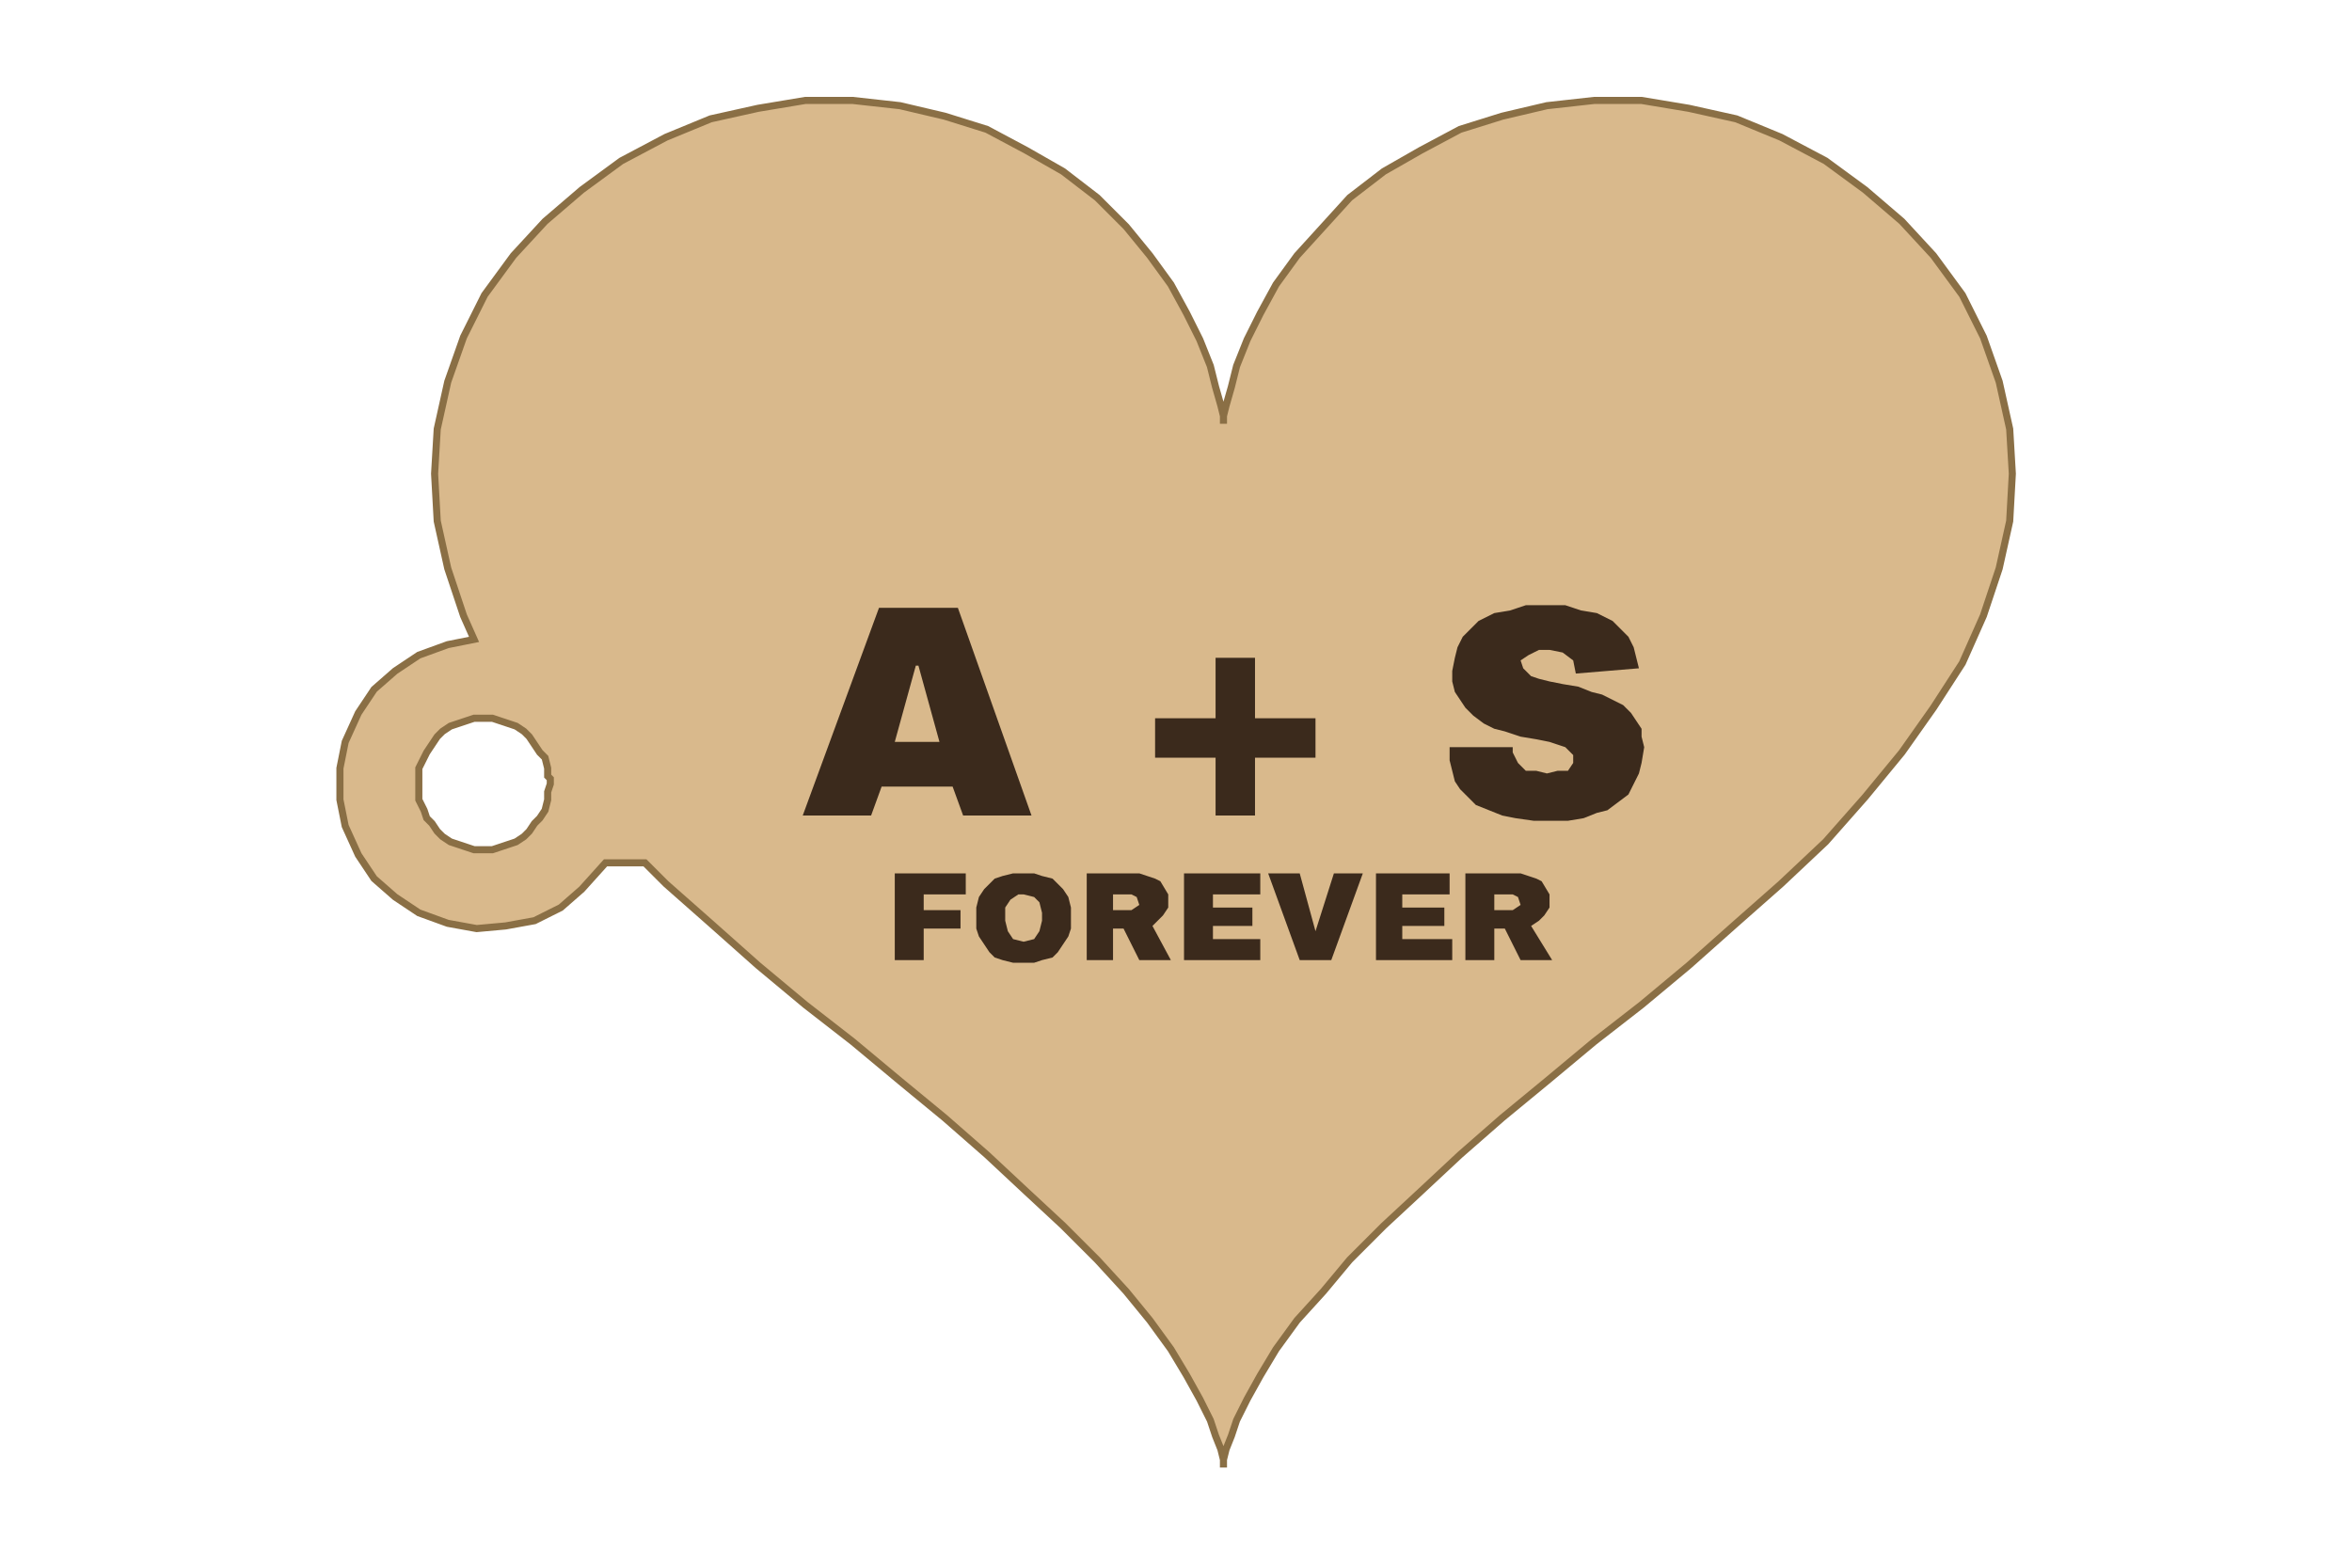
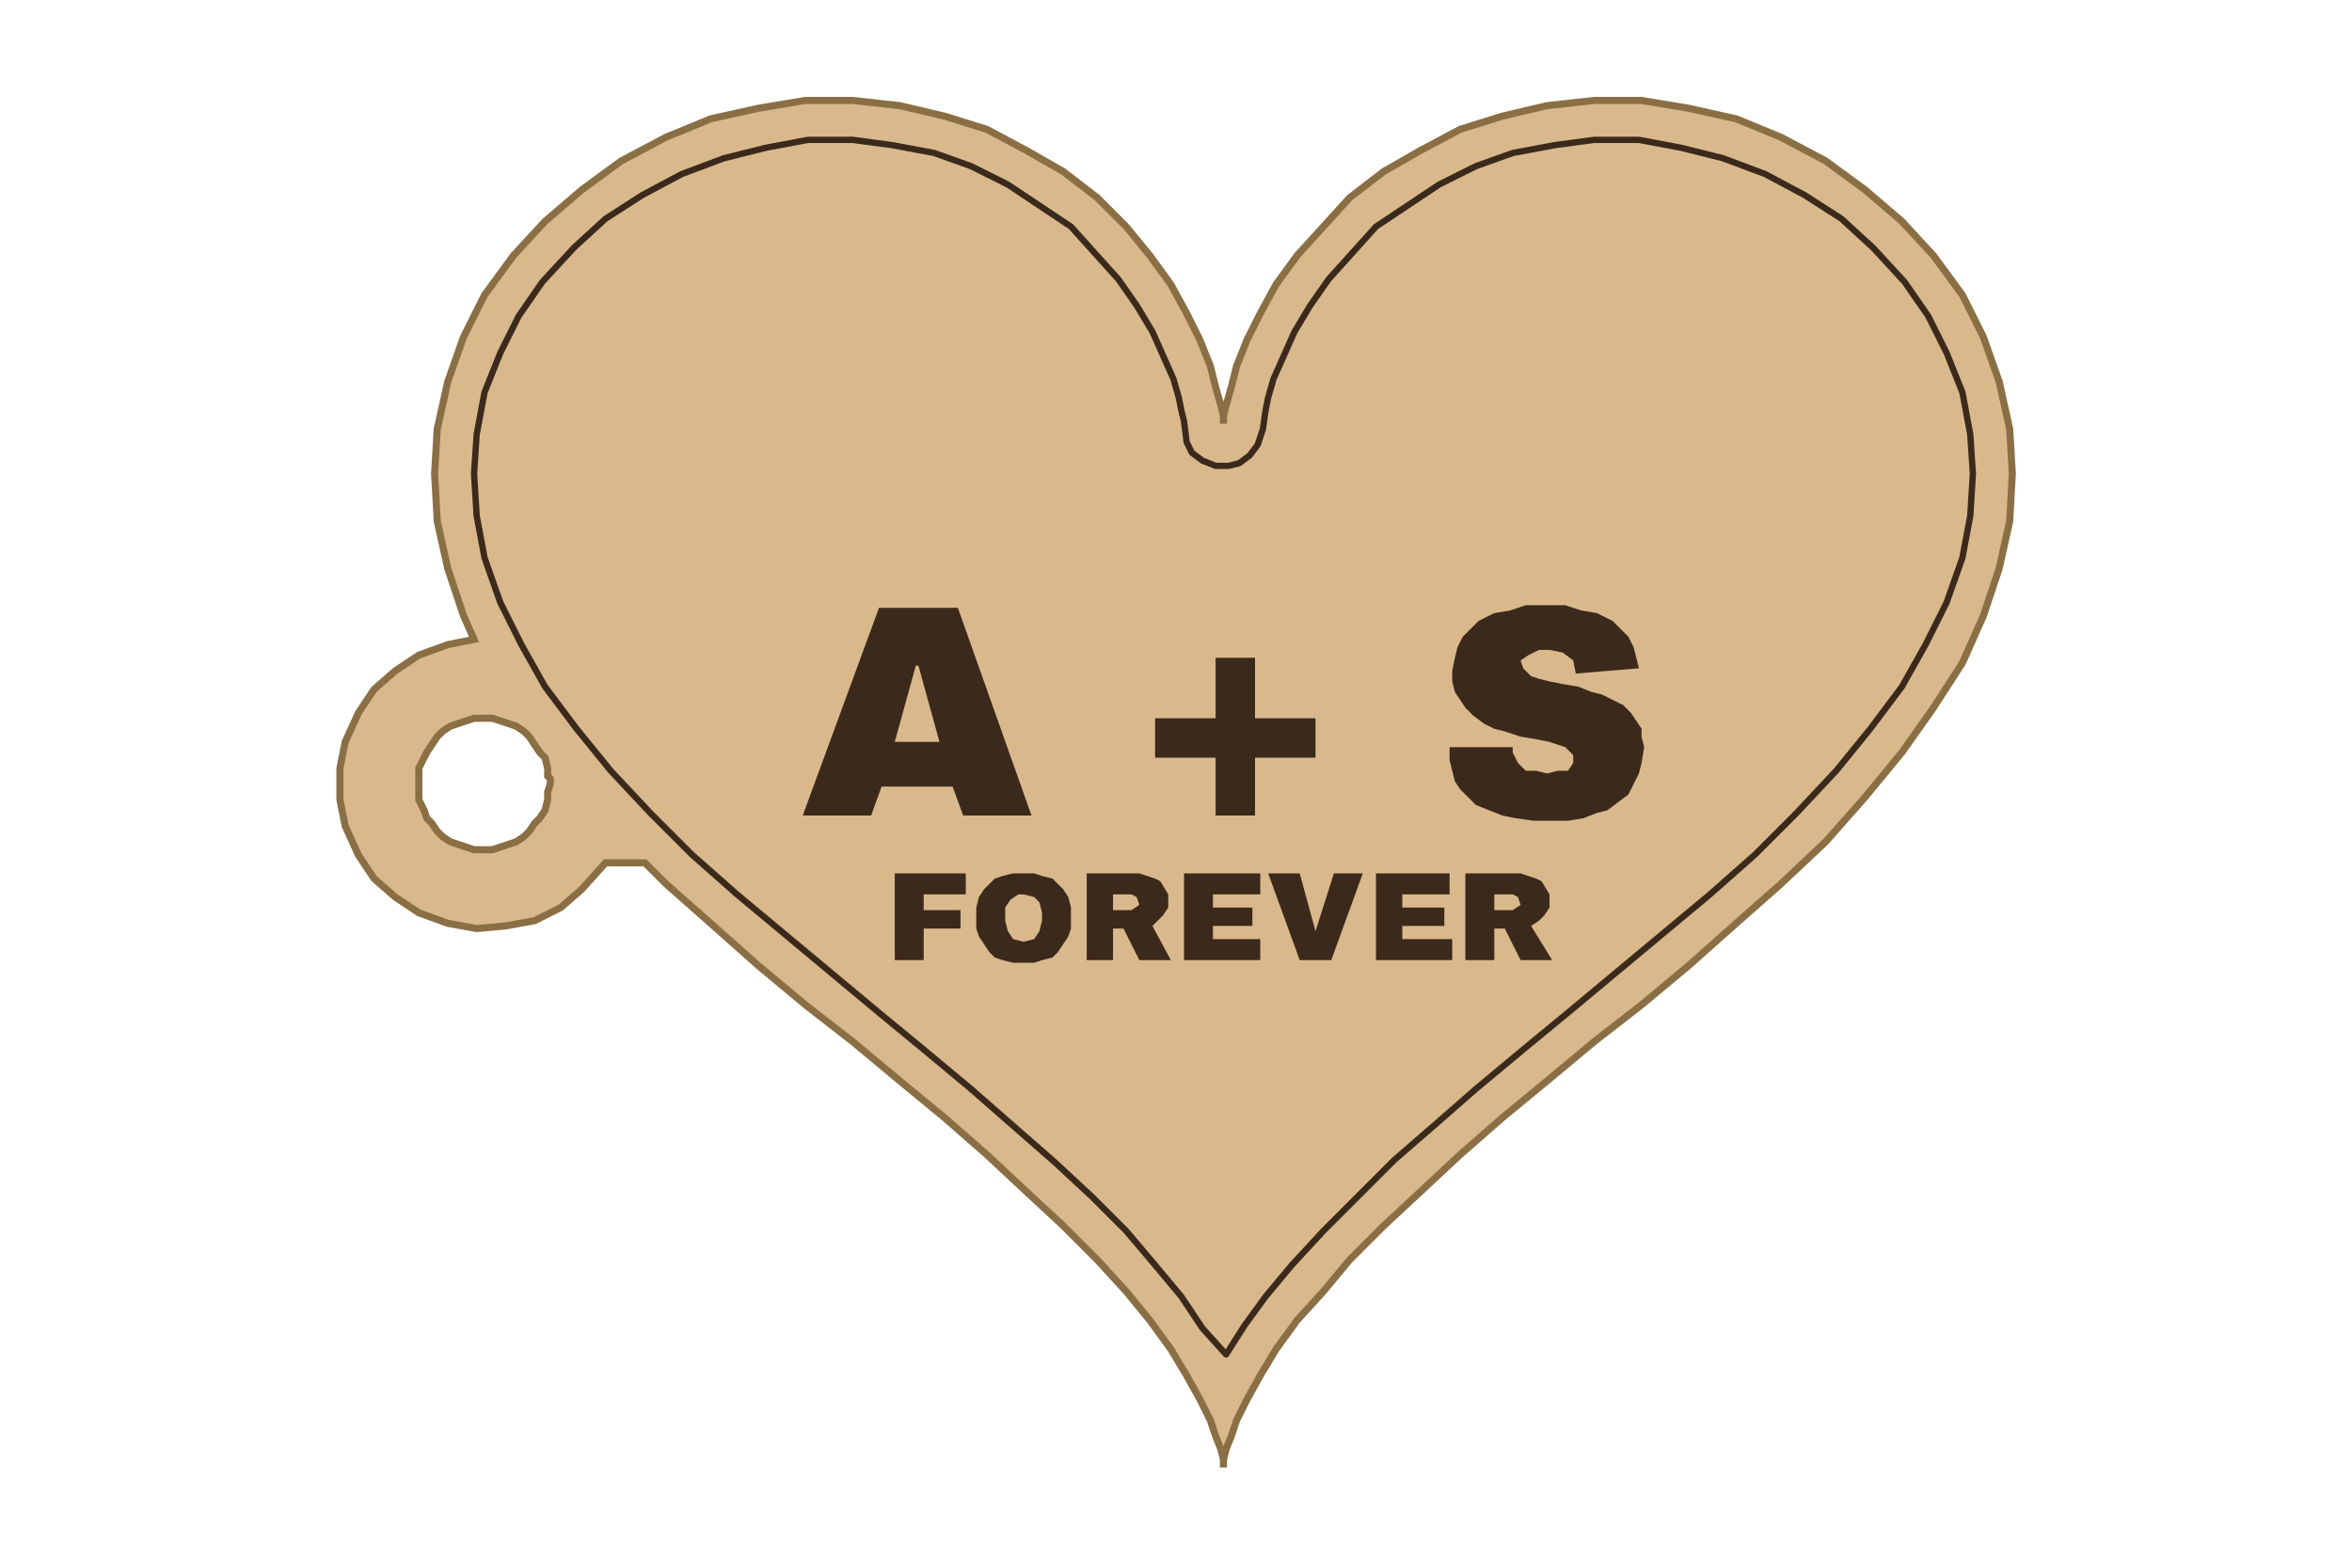
<svg xmlns="http://www.w3.org/2000/svg" width="300" height="200" viewBox="-7.43 -3.82 71.25 59.63">
  <path fill="#D9B98C" fill-rule="evenodd" stroke="#8A6F45" stroke-width=".27" d="m45.9 0 1.8.3 1.8.4 1.7.7 1.7.9 1.5 1.1 1.4 1.2L57 5.9l1.1 1.5.8 1.6.6 1.7.4 1.8.1 1.7-.1 1.8-.4 1.8-.6 1.8-.8 1.8-1.1 1.7-1.2 1.7-1.4 1.7-1.5 1.7-1.7 1.6-1.7 1.5-1.8 1.6-1.8 1.5-1.8 1.4-1.8 1.5-1.7 1.4-1.6 1.4-1.5 1.4-1.4 1.3-1.3 1.3-1 1.2-1 1.1-.8 1.1-.6 1-.5.9-.4.8-.2.6-.2.5-.1.4v.3-.3l-.1-.4-.2-.5-.2-.6-.4-.8-.5-.9-.6-1-.8-1.1-.9-1.1-1.1-1.2-1.3-1.3-1.4-1.3-1.5-1.4-1.6-1.4-1.7-1.4-1.8-1.5-1.8-1.4-1.8-1.5-1.8-1.6-1.7-1.5L8 29H6.5l-.9 1-.8.7-1 .5-1.1.2-1.1.1-1.1-.2-1.1-.4-.9-.6-.8-.7-.6-.9-.5-1.1-.2-1v-1.2l.2-1 .5-1.1.6-.9.8-.7.9-.6 1.1-.4 1-.2-.4-.9-.6-1.8L.1 16 0 14.2l.1-1.7.4-1.8.6-1.7.8-1.6L3 5.9l1.2-1.3 1.4-1.2 1.5-1.1 1.7-.9 1.7-.7 1.8-.4 1.8-.3h1.8l1.8.2 1.7.4 1.6.5 1.5.8 1.4.8 1.3 1 1.1 1.1.9 1.1L28 7l.6 1.1.5 1 .4 1 .2.8.2.7.1.4v.3-.3l.1-.4.2-.7.2-.8.4-1 .5-1L32 7l.8-1.1 1-1.1 1-1.1 1.3-1 1.4-.8 1.5-.8 1.6-.5 1.7-.4 1.8-.2ZM4.4 26l-.1.3v.3l-.1.4-.2.3-.2.2-.2.3-.2.2-.3.2-.3.1-.3.1-.3.1h-.7l-.3-.1-.3-.1-.3-.1-.3-.2-.2-.2-.2-.3-.2-.2-.1-.3-.2-.4v-1.2l.2-.4.1-.2.2-.3.2-.3.2-.2.3-.2.3-.1.3-.1.3-.1h.7l.3.1.3.1.3.1.3.2.2.2.2.3.2.3.2.2.1.4v.3l.1.1Z" />
  <path fill="#3B2A1C" fill-rule="evenodd" d="m43 19.2.6.2.6.1.6.3.3.3.3.3.2.4.1.4.1.4-2.4.2-.1-.5-.4-.3-.5-.1H42l-.4.2-.3.2.1.3.3.3.3.1.4.1.5.1.6.1.5.2.4.1.4.2.4.2.3.3.2.3.2.3v.3l.1.4-.1.6-.1.4-.2.4-.2.4-.4.3-.4.3-.4.1-.5.2-.6.1h-1.3l-.7-.1-.5-.1-.5-.2-.5-.2-.3-.3-.3-.3-.2-.3-.1-.4-.1-.4v-.5H41v.2l.2.4.3.3h.4l.4.1.4-.1h.4l.2-.3v-.3l-.3-.3-.3-.1-.3-.1-.5-.1-.6-.1-.6-.2-.4-.1-.4-.2-.4-.3-.3-.3-.2-.3-.2-.3-.1-.4v-.4l.1-.5.1-.4.2-.4.3-.3.3-.3.6-.3.6-.1.6-.2h.8Zm-11.8 4.3h2.3V25h-2.3v2.2h-1.5V25h-2.3v-1.5h2.3v-2.3h1.5Zm-8.5 3.7h-2.6l-.4-1.1H17l-.4 1.1H14l2.9-7.9h3Zm-4.4-5.7-.8 2.9h1.7l-.8-2.9Zm4.5 7.9.3.1.4.1.2.2.2.2.2.3.1.4v.8l-.1.3-.2.3-.2.3-.2.2-.4.1-.3.1H22l-.4-.1-.3-.1-.2-.2-.2-.3-.2-.3-.1-.3v-.8l.1-.4.2-.3.2-.2.2-.2.3-.1.4-.1h.4Zm-.6.8-.3.2-.2.3v.5l.1.4.2.3.4.1.4-.1.2-.3.1-.4v-.3l-.1-.4-.2-.2-.4-.1Zm19.4-.7.3.1.2.1.3.5v.5l-.2.3-.2.2-.3.2.8 1.3h-1.2l-.6-1.2h-.4v1.2h-1.1v-3.3h2.1Zm-1.3.7v.6h.7l.3-.2-.1-.3-.2-.1Zm-1.7 0h-1.8v.5h1.6v.7h-1.6v.5h1.9v.8h-2.9v-3.3h2.8Zm-5.1 1.4.7-2.2h1.1l-1.2 3.3h-1.2l-1.2-3.3h1.2Zm-2.1-1.4h-1.8v.5h1.5v.7h-1.5v.5h1.8v.8h-2.9v-3.3h2.9Zm-4.3-.7.3.1.2.1.3.5v.5l-.2.3-.2.2-.2.2.7 1.3h-1.2l-.6-1.2h-.4v1.2h-1v-3.3h2Zm-1.3.7v.6h.7l.3-.2-.1-.3-.2-.1Zm-5.6 0h-1.6v.6H20v.7h-1.4v1.2h-1.1v-3.3h2.7Z" />
+   <path fill="none" stroke="#3B2A1C" stroke-linecap="round" stroke-linejoin="round" stroke-width=".24" d="m45.8 1.5 1.6.3 1.6.4 1.6.6 1.5.8 1.4.9 1.2 1.1 1.2 1.3.9 1.3.7 1.4.6 1.5.3 1.6.1 1.5-.1 1.6-.3 1.6-.6 1.7-.8 1.6-.9 1.6-1.2 1.6-1.3 1.6-1.5 1.6-1.6 1.6-1.7 1.5-1.8 1.5-1.8 1.5-1.8 1.5-1.7 1.4-1.8 1.5L38 39l-1.5 1.3-1.4 1.4-1.3 1.3-1.2 1.3-1 1.2-.8 1.1-.7 1.1-.9-1-.8-1.2-1-1.2-1.1-1.3-1.3-1.3-1.4-1.3L22 39l-1.6-1.4-1.8-1.5-1.7-1.4-1.8-1.5-1.8-1.5-1.8-1.5-1.7-1.5-1.6-1.6-1.5-1.6-1.3-1.6-1.2-1.6-.9-1.6-.8-1.6-.6-1.7-.3-1.6-.1-1.6.1-1.5.3-1.6.6-1.5.7-1.4.9-1.3 1.2-1.3 1.2-1.1 1.4-.9 1.5-.8 1.6-.6 1.6-.4 1.6-.3h1.7l1.5.2L19 2l1.4.5 1.4.7L23 4l1.2.8.9 1 .9 1 .7 1 .6 1 .4.9.4.9.2.7.1.5.1.4.1.8.2.4.4.3.5.2h.5l.4-.1.4-.3.3-.4.2-.6.1-.7.1-.5.2-.7.4-.9.4-.9.6-1 .7-1 .9-1 .9-1L37 4l1.2-.8 1.4-.7L41 2l1.6-.3 1.5-.2z" />
</svg>
